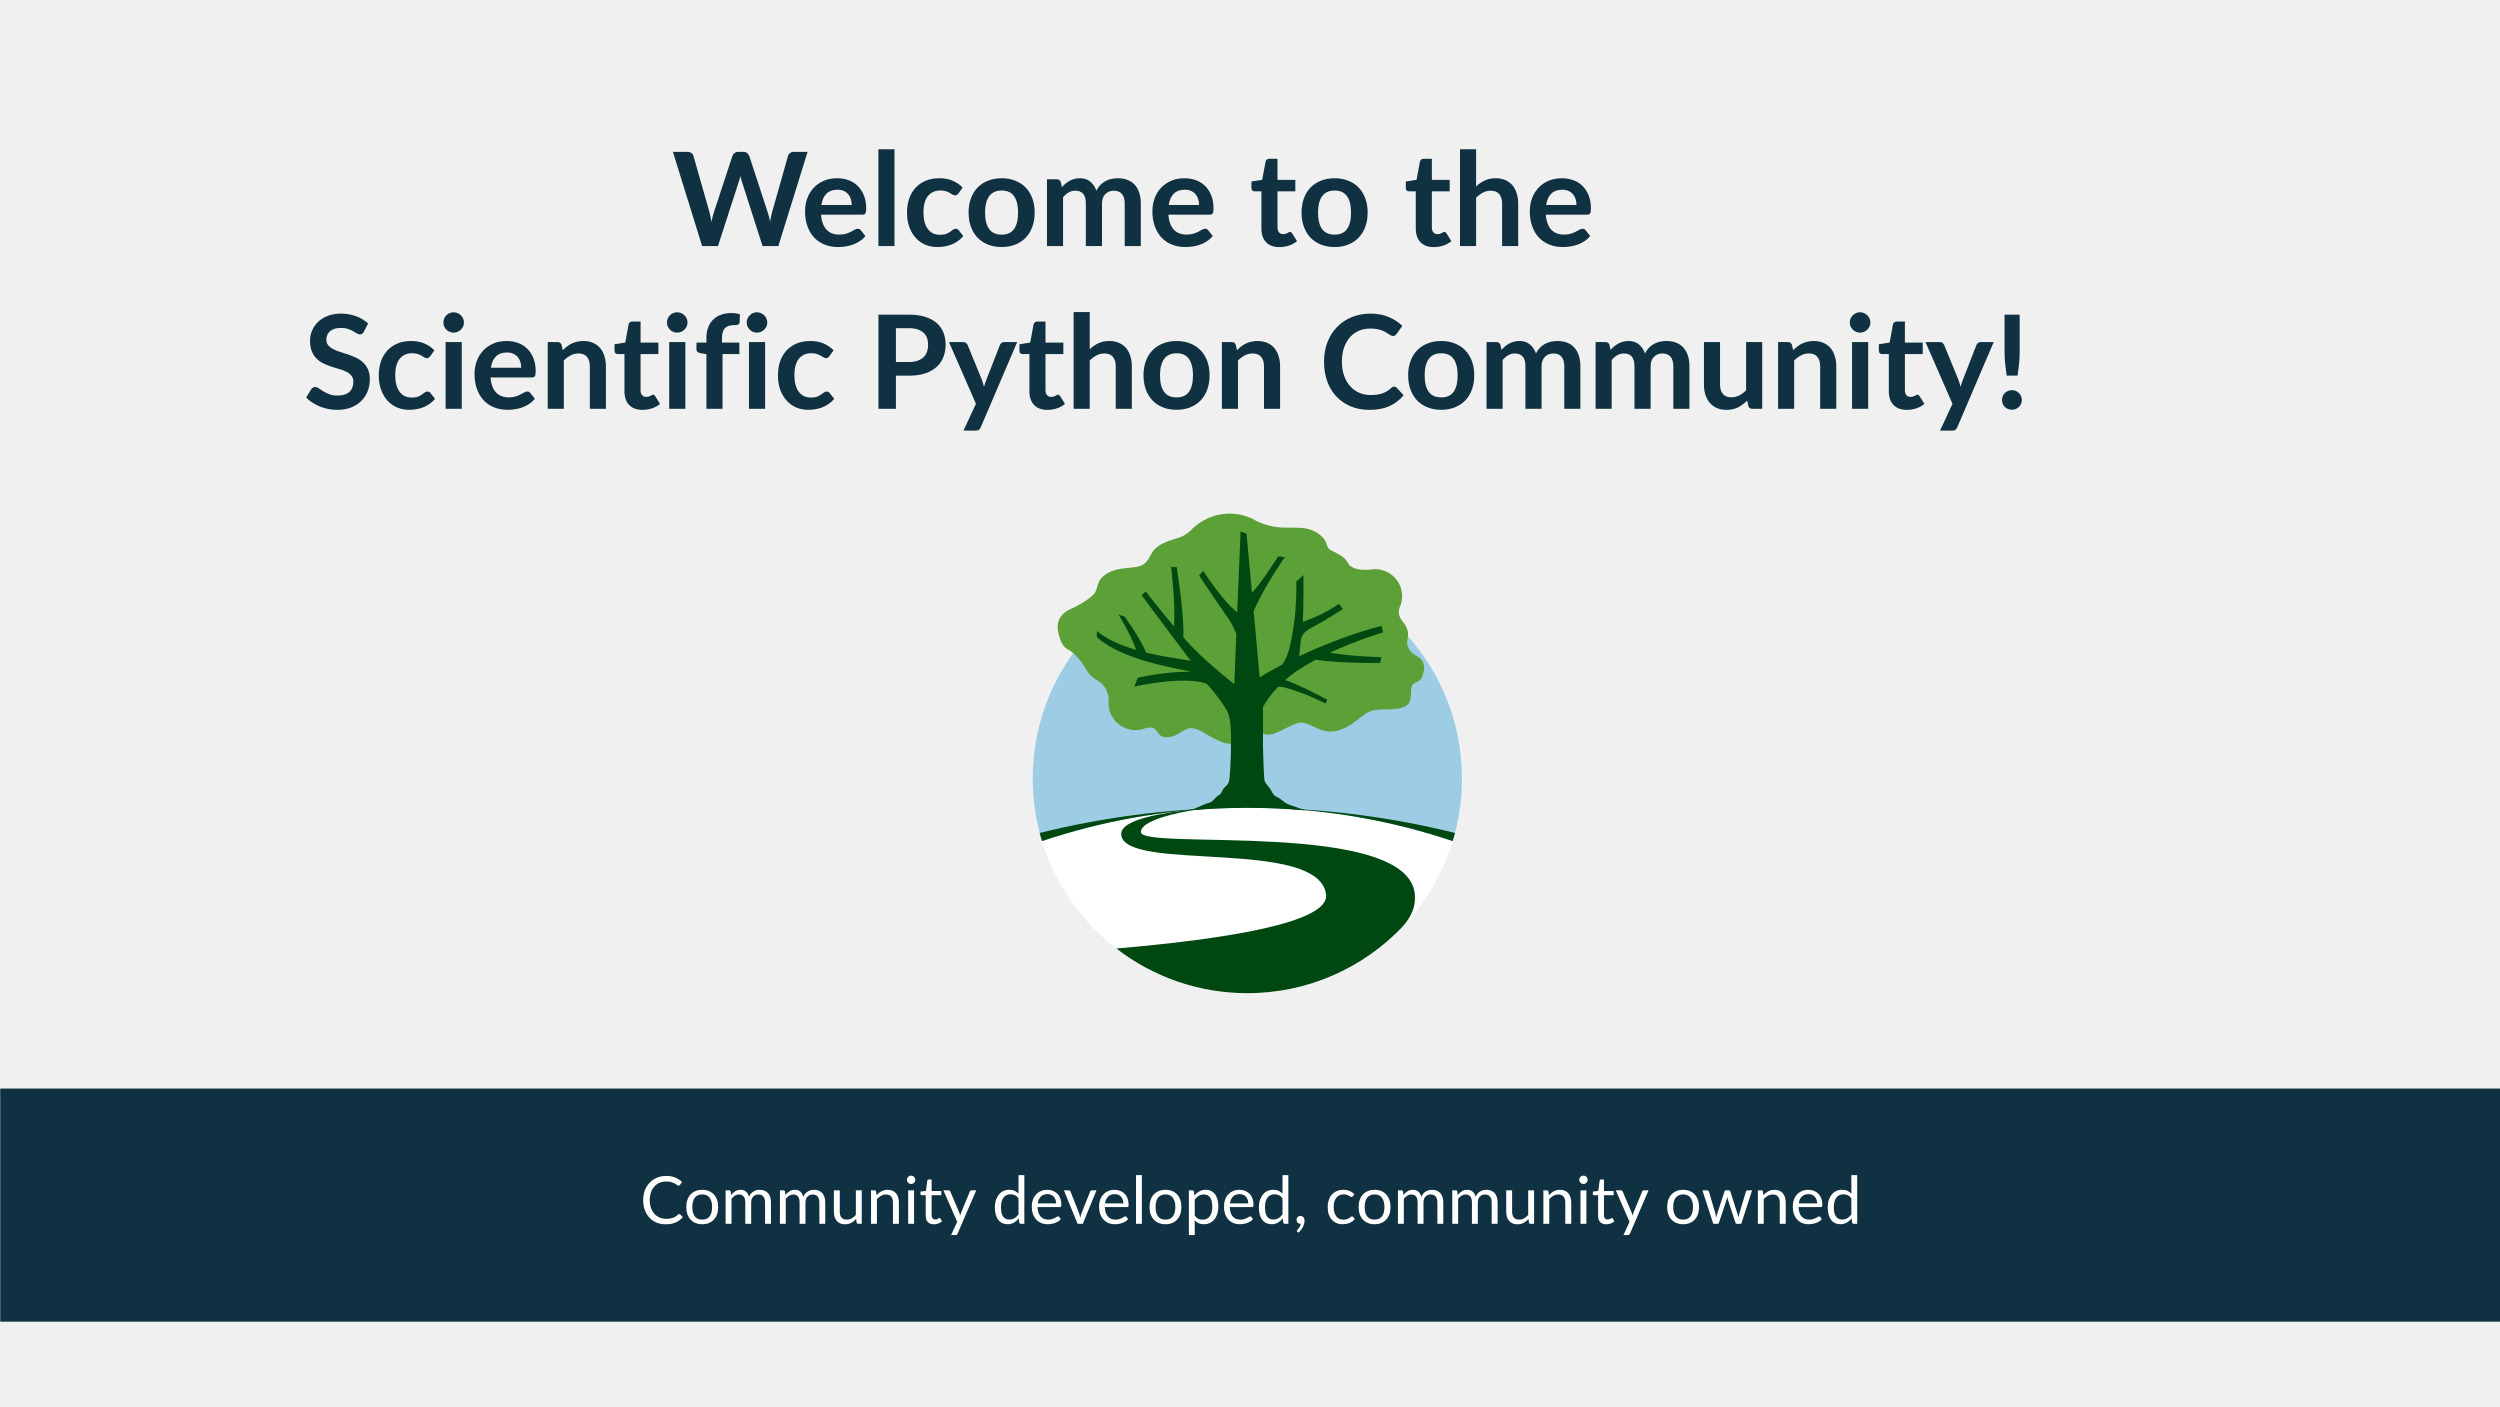
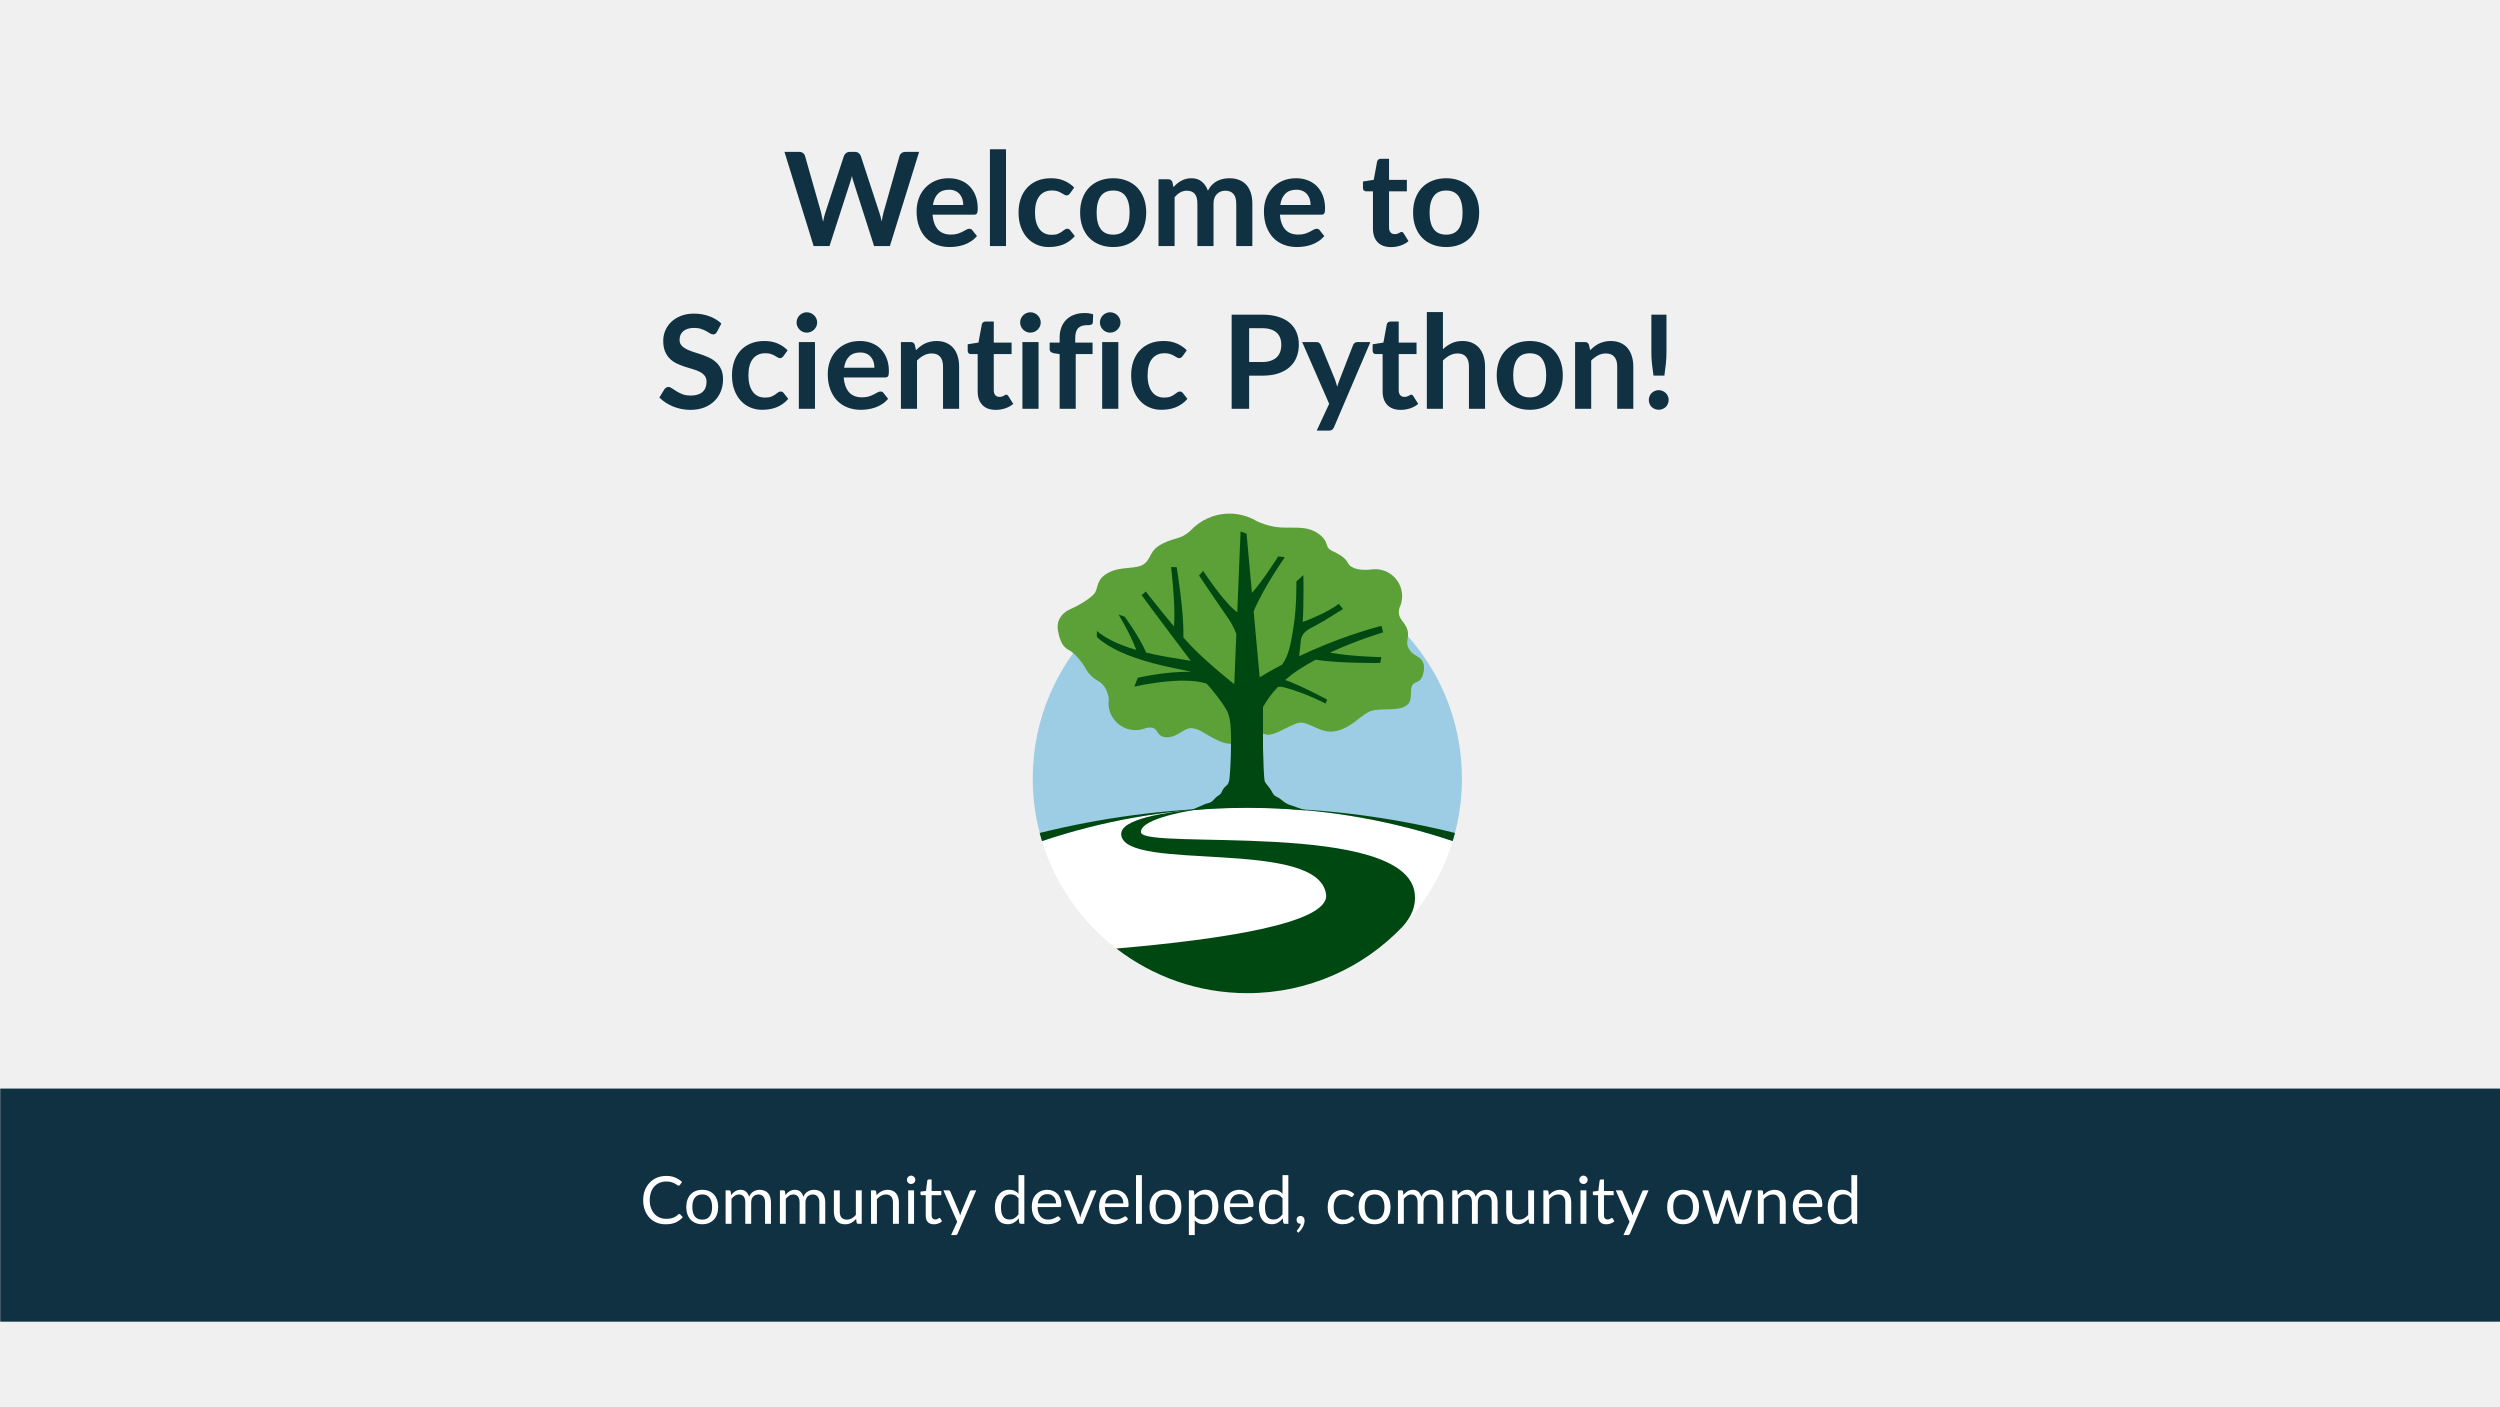
<svg xmlns="http://www.w3.org/2000/svg" width="677.333mm" height="381mm" viewBox="0 0 677.333 381" version="1.1" id="svg5">
  <defs id="defs2" />
  <g id="layer1" transform="translate(213.3521,42.15082)">
    <rect style="fill:#103141;fill-opacity:1;stroke:none;stroke-width:0.2" id="rect16095" width="677.33" height="63.155" x="-213.293" y="252.78" />
    <text xml:space="preserve" style="font-size:17.889px;line-height:1.25;font-family:Lato;-inkscape-font-specification:Lato;letter-spacing:0px;word-spacing:0px;fill:#ffffff;fill-opacity:1;stroke-width:0.671" x="-39.939" y="289.41" id="text34300">
      <tspan id="tspan34298" style="fill:#ffffff;fill-opacity:1;stroke-width:0.671" x="-39.939" y="289.41">Community developed, community owned</tspan>
    </text>
    <text xml:space="preserve" style="font-size:35.278px;line-height:1.25;font-family:Lato;-inkscape-font-specification:Lato;letter-spacing:0px;word-spacing:0px;fill:#103141;fill-opacity:1;stroke-width:0.94" x="125.341" y="24.515" id="text6297">
-       <tspan id="tspan6295" style="font-weight:bold;font-size:35.278px;text-align:center;text-anchor:middle;fill:#103141;fill-opacity:1;stroke-width:0.94" x="125.341" y="24.515">Welcome to the</tspan>
-       <tspan style="font-weight:bold;font-size:35.278px;text-align:center;text-anchor:middle;fill:#103141;fill-opacity:1;stroke-width:0.94" x="125.341" y="68.612" id="tspan6299">Scientific Python Community!</tspan>
+       <tspan id="tspan6295" style="font-weight:bold;font-size:35.278px;text-align:center;text-anchor:middle;fill:#103141;fill-opacity:1;stroke-width:0.94" x="125.341" y="24.515">Welcome to</tspan>
+       <tspan style="font-weight:bold;font-size:35.278px;text-align:center;text-anchor:middle;fill:#103141;fill-opacity:1;stroke-width:0.94" x="125.341" y="68.612" id="tspan6299">Scientific Python!</tspan>
    </text>
    <g id="g15905" transform="matrix(0.2279257,0,0,0.2279257,66.44563,97.00637)">
      <g id="layer2" style="display:inline">
        <path class="st2" d="M 255.12,59.82 C 114.22,59.82 0,174.04 0,314.94 c 0,25.85 3.86,50.79 11.01,74.31 h 0.77 c 70.51,-23.63 145.59,-37.3 223.58,-39.27 6.57,-0.12 13.15,-0.25 19.75,-0.25 6.6,0 13.18,0.13 19.75,0.25 77.99,1.98 153.07,15.64 223.58,39.27 h 0.77 c 7.15,-23.51 11.01,-48.46 11.01,-74.31 C 510.23,174.04 396.01,59.82 255.12,59.82 Z" id="path19" />
      </g>
      <path class="st5" d="m 255.12,570.06 c 114.96,0 212.14,-76.05 244.03,-180.58 -70.71,-23.77 -146.03,-37.52 -224.27,-39.5 -6.57,-0.12 -13.15,-0.25 -19.75,-0.25 -6.6,0 -13.18,0.13 -19.75,0.25 -78.24,1.98 -153.56,15.73 -224.27,39.5 C 42.98,494 140.15,570.06 255.12,570.06 Z" id="path17" />
      <path class="st6" d="M 247.09,21.2" id="path31" />
      <g id="layer1-3" style="display:inline">
        <path class="st0" d="m 454.13,451.7 c -9.9,-87.97 -323.35,-51.53 -325.44,-72.8 -1.37,-13.95 42.3,-23.82 73.63,-28.32 -2.47,0.18 -4.94,0.37 -7.41,0.56 -38.08,4.25 -91.74,11.84 -89.7,30.78 4.79,44.57 234.57,3.16 243.5,70.69 4.58,34.58 -126.84,53.88 -249.31,64.33 43.09,33.26 97.07,53.1 155.72,53.1 72.51,0 137.9,-30.3 184.35,-78.87 10.72,-11.87 16.33,-24.66 14.66,-39.47 z" id="path29" />
      </g>
      <g id="layer5" style="display:inline">
        <g id="g27" transform="translate(-161.67,-98.25)">
          <path class="st0" d="m 660.88,487.5 c 0.97,-3.19 1.89,-6.4 2.74,-9.65 -72.91,-18.11 -148.92,-28.39 -227.08,-29.87 78.27,1.98 153.61,15.73 224.34,39.52 z" id="path23" />
          <path class="st0" d="m 172.69,487.5 c 70.73,-23.78 146.07,-37.54 224.34,-39.52 -78.16,1.48 -154.16,11.76 -227.08,29.87 0.85,3.24 1.77,6.45 2.74,9.65 z" id="path25" />
        </g>
      </g>
      <g id="layer4" style="display:inline">
        <path class="st1" d="m 454.52,168.2 c -4.6,-2.68 -10.84,-9.42 -9.19,-17.62 1.65,-8.2 1.53,-13.79 -6.19,-23.21 -4.73,-5.77 -4.3,-11.59 -3.26,-15.24 0.59,-1.2 1.1,-2.44 1.54,-3.72 0.01,-0.01 0.02,-0.04 0.02,-0.04 h -0.01 c 1.09,-3.22 1.7,-6.66 1.7,-10.25 0,-17.72 -14.37,-32.09 -32.09,-32.09 -0.5,0 -0.99,0.05 -1.48,0.07 -0.4,-0.02 -0.81,-0.01 -1.23,0.05 -0.04,0.01 -0.08,0.01 -0.13,0.02 -0.73,0.06 -1.45,0.17 -2.16,0.28 -10.98,1.25 -23.24,-0.24 -27.1,-7.4 C 370.82,51.39 364.36,48.5 355.26,43.96 346.16,39.42 353.4,33.01 338.43,23.05 323.45,13.09 304.77,18.45 288.3,15.77 278.65,14.2 270.97,11.13 266.23,8.85 264.7,7.95 263.13,7.12 261.52,6.34 261.18,6.14 261,6.02 261,6.02 l -0.1,0.02 C 252.71,2.21 243.61,0 233.97,0 c -18.61,0 -35.3,8.03 -46.95,20.76 -0.1,0.08 -0.21,0.15 -0.31,0.24 -11.48,10.01 -16.38,6.63 -32.41,14.68 -16.03,8.05 -12.69,17.23 -21.89,24.13 -9.19,6.89 -27.19,2.3 -42.3,10.34 -15.11,8.04 -11.93,17.92 -16.3,24.13 -4.37,6.2 -19.15,14.94 -28.53,18.98 -9.38,4.04 -17.81,12.43 -15.13,26.58 2.68,14.15 6.89,19.17 12.64,22.23 5.74,3.06 11.09,8.86 16.09,15.7 5,6.85 6.51,14.17 18.77,21.06 12.26,6.89 12.77,22.18 12.77,22.18 L 90.43,221 c -0.19,1.39 -0.31,2.81 -0.31,4.25 0,17.72 14.37,32.09 32.09,32.09 4.28,0 8.36,-0.85 12.09,-2.38 0.02,0 0.03,0 0.05,-0.01 17.25,-4 10.32,10.51 24.49,10.89 14.17,0.38 20.81,-12.19 31.02,-10.72 10.21,1.46 11.87,5.74 31.15,14.87 19.28,9.13 31.73,-1.79 31.73,-1.79 l 6.83,-14.62 c 0,0 10.72,8.04 19.15,9.19 8.43,1.15 22.57,-8.88 35.25,-13.56 12.68,-4.68 27.18,13.18 45.58,9.42 18.41,-3.76 27.17,-15.77 38.66,-22.28 11.49,-6.51 29.49,-1.15 42.48,-6.3 12.99,-5.15 6.82,-17.83 10.1,-25.07 3.28,-7.24 10.55,-1.51 13.68,-16.13 3.14,-14.58 -5.36,-17.97 -9.95,-20.65 z" id="path21" />
      </g>
      <g id="layer3" style="display:inline">
        <path class="st0" d="m 416.49,141.16 -1.83,-7.75 c 0,0 -37.87,9.23 -83.38,29.43 -5.17,2.29 -10.01,4.52 -14.55,6.66 0.49,-4.64 1.29,-12.11 2.23,-20.69 2.44,-7.76 7.24,-10.67 16.16,-15.2 10.74,-5.45 33.64,-20.21 33.64,-20.21 l -4.86,-6.12 c -14.66,10.72 -35.11,18.65 -42.93,21.46 1.35,-21.54 0.79,-55.72 0.79,-55.72 l -8.35,7.64 c 0,0 0.49,29.03 -3.12,52.23 -3.13,20.09 -5.73,35.92 -13.89,46.66 -12.81,6.66 -21.6,11.9 -26.62,15.06 l -7.17,-78.5 c 12.04,-28.93 37.14,-64.33 37.14,-64.33 l -7.95,-0.92 c 0,0 -19.48,30.8 -31.2,43.3 l -6.42,-70.33 -7.09,-2.63 -3.98,96.17 c -16.77,-12.63 -40.45,-49.3 -40.45,-49.3 l -4.93,5.46 c 0,0 22.38,33.43 34.46,50.63 4.54,6.45 7.68,13.11 9.85,18.91 l -2.47,59.71 -0.05,-0.08 c 0,0 -29.44,-23.12 -49.23,-43.38 -3.37,-3.45 -7.21,-7.65 -11.27,-12.26 l 0.06,-2.28 c 0.84,-27.34 -7.94,-81.12 -7.94,-81.12 l -6.7,-0.18 c 0,0 5.45,42.98 3.55,70.72 -16.92,-20.12 -33.63,-41.6 -33.63,-41.6 l -4.9,4.32 c 0.17,0.51 23.51,31.72 35.65,47.86 8.16,10.85 17.49,23.23 22.72,30.18 -8.51,-1.66 -29.94,-4.12 -52.92,-9.76 l -0.34,-0.75 c -8.4,-19.12 -25.19,-41.86 -25.19,-41.86 l -7.37,-2.61 c 0,0 14.02,22.66 21.07,42.05 -17.45,-5.12 -34.67,-12.27 -46.8,-22.49 v 7.15 c 30.03,27.87 94.91,36.98 110.23,40.9 0.56,0.14 1.12,0.33 1.69,0.53 -28.82,-0.98 -63.34,7.01 -63.34,7.01 l -4.04,10.5 c 0,0 57.3,-13.27 85.88,-3.51 9.24,9.73 17.36,21.47 20.61,26.32 2.17,3.26 3.94,6 5.28,9.82 l -0.09,0.02 c 0.21,0.51 0.42,1.04 0.61,1.58 1.75,5.89 2.65,14.4 2.65,30.14 0,28.11 -1.89,45.75 -2.07,46.67 -0.64,2.8 -1.55,5.08 -2.89,6.17 -3.62,2.96 -4.63,4.78 -5.91,7.5 -1.27,2.72 -2.11,3.58 -4.78,5.14 -2.67,1.56 -5.15,5.4 -7.6,7 -2.45,1.61 -6.81,2.44 -6.81,2.44 l -17.98,7.75 h 0.18 c 15.69,-1.37 31.52,-2.27 47.47,-2.67 6.57,-0.12 13.15,-0.25 19.75,-0.25 6.6,0 13.18,0.13 19.75,0.25 16.72,0.42 33.3,1.39 49.73,2.87 -5.64,-1.93 -18.13,-6.22 -20.58,-7.16 -3.19,-1.21 -6.99,-4.36 -8.75,-5.81 -1.76,-1.45 -3.63,-2.55 -6.05,-3.71 -2.42,-1.16 -3.46,-2.69 -5.47,-6.63 -2.01,-3.94 -6.28,-7.79 -7.82,-10.98 -1.24,-2.58 -1.9,-28.48 -2.2,-41.12 l -0.01,-47.48 c 3.66,-6.71 9.29,-15.14 17.75,-24.01 2.12,-0.28 4.57,-0.21 7.36,0.52 10.82,2.81 29.06,8.97 49.33,19.3 l 1.86,-4.69 c 0,0 -32.36,-17.44 -49.95,-23.34 4.7,-4.11 10.03,-8.23 16.1,-12.23 6.37,-4.19 13.2,-8.16 20.18,-11.87 27.43,4.48 76.69,3.84 76.69,3.84 l 1.41,-6.88 c 0,0 -34.64,-0.64 -61.16,-5.34 32.44,-15.07 63.2,-24.12 63.2,-24.12 z" id="path33" />
      </g>
    </g>
  </g>
  <style type="text/css" id="style2">
	.st0{fill:#004811;}
	.st1{fill:#5CA038;}
	.st2{fill:#9DCDE4;}
	.st3{font-family:'MyriadPro-Regular';}
	.st4{font-size:12px;}
	.st5{fill:#FFFFFF;}
	.st6{fill:none;stroke:#E52525;stroke-width:0.1;stroke-miterlimit:10;}
</style>
</svg>
